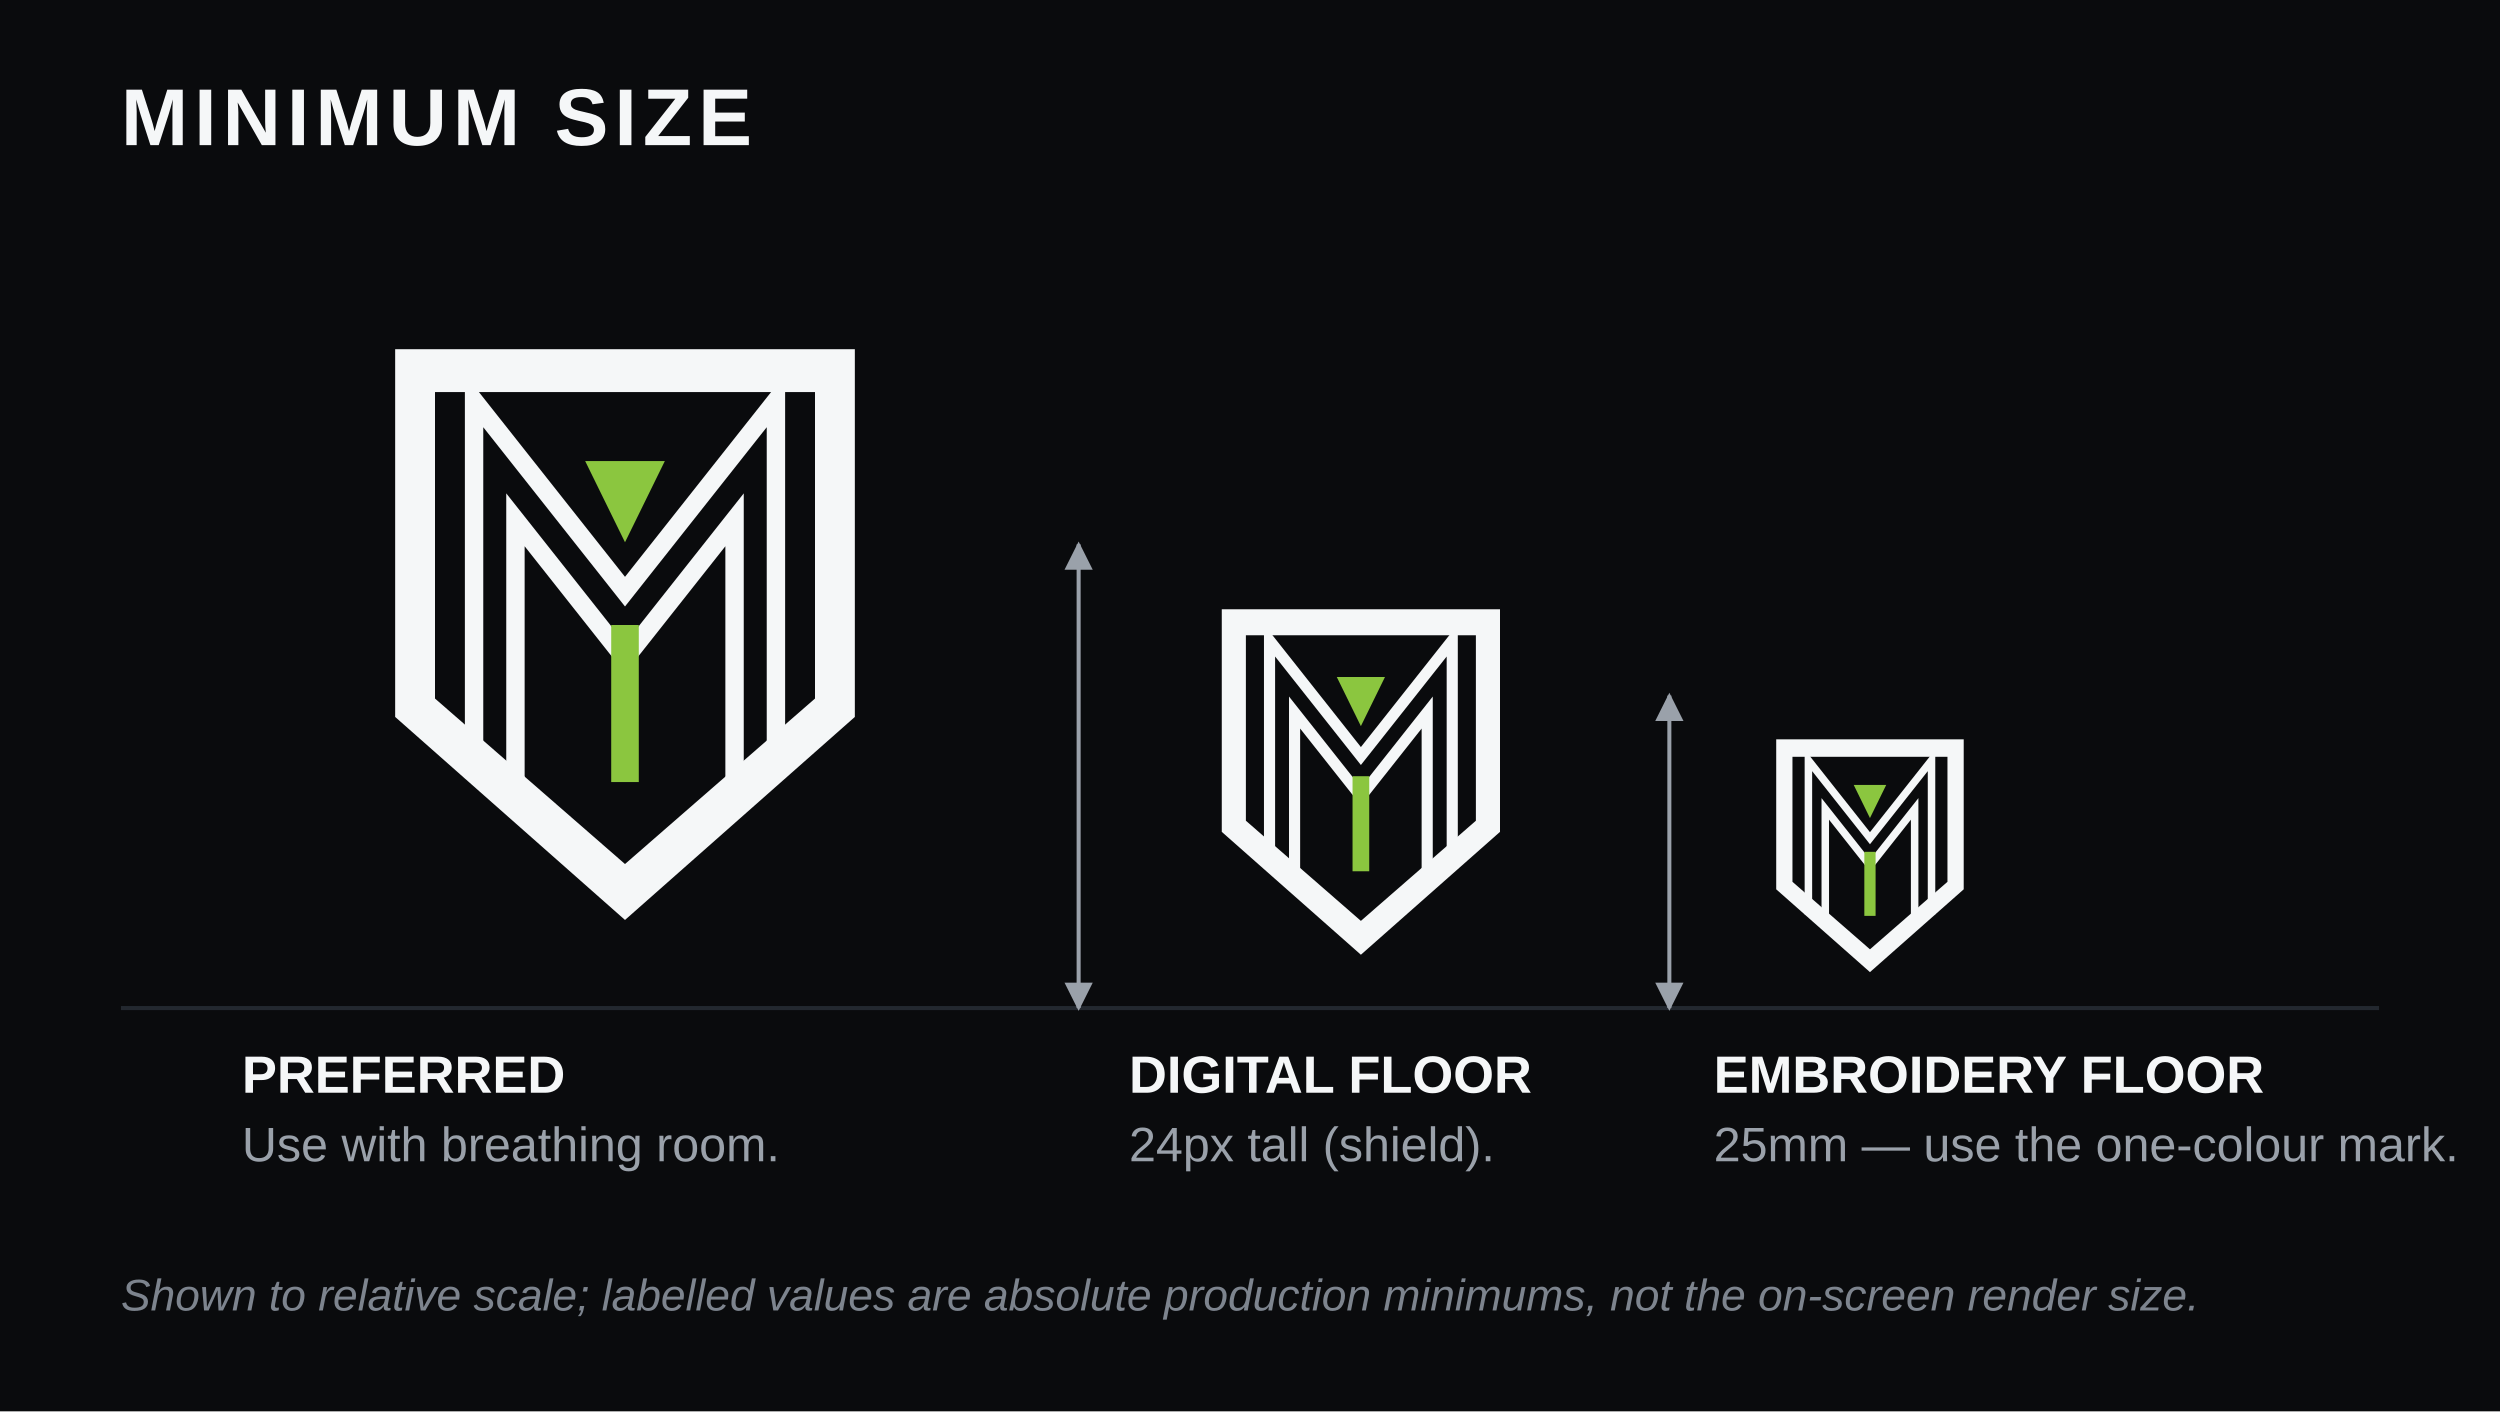
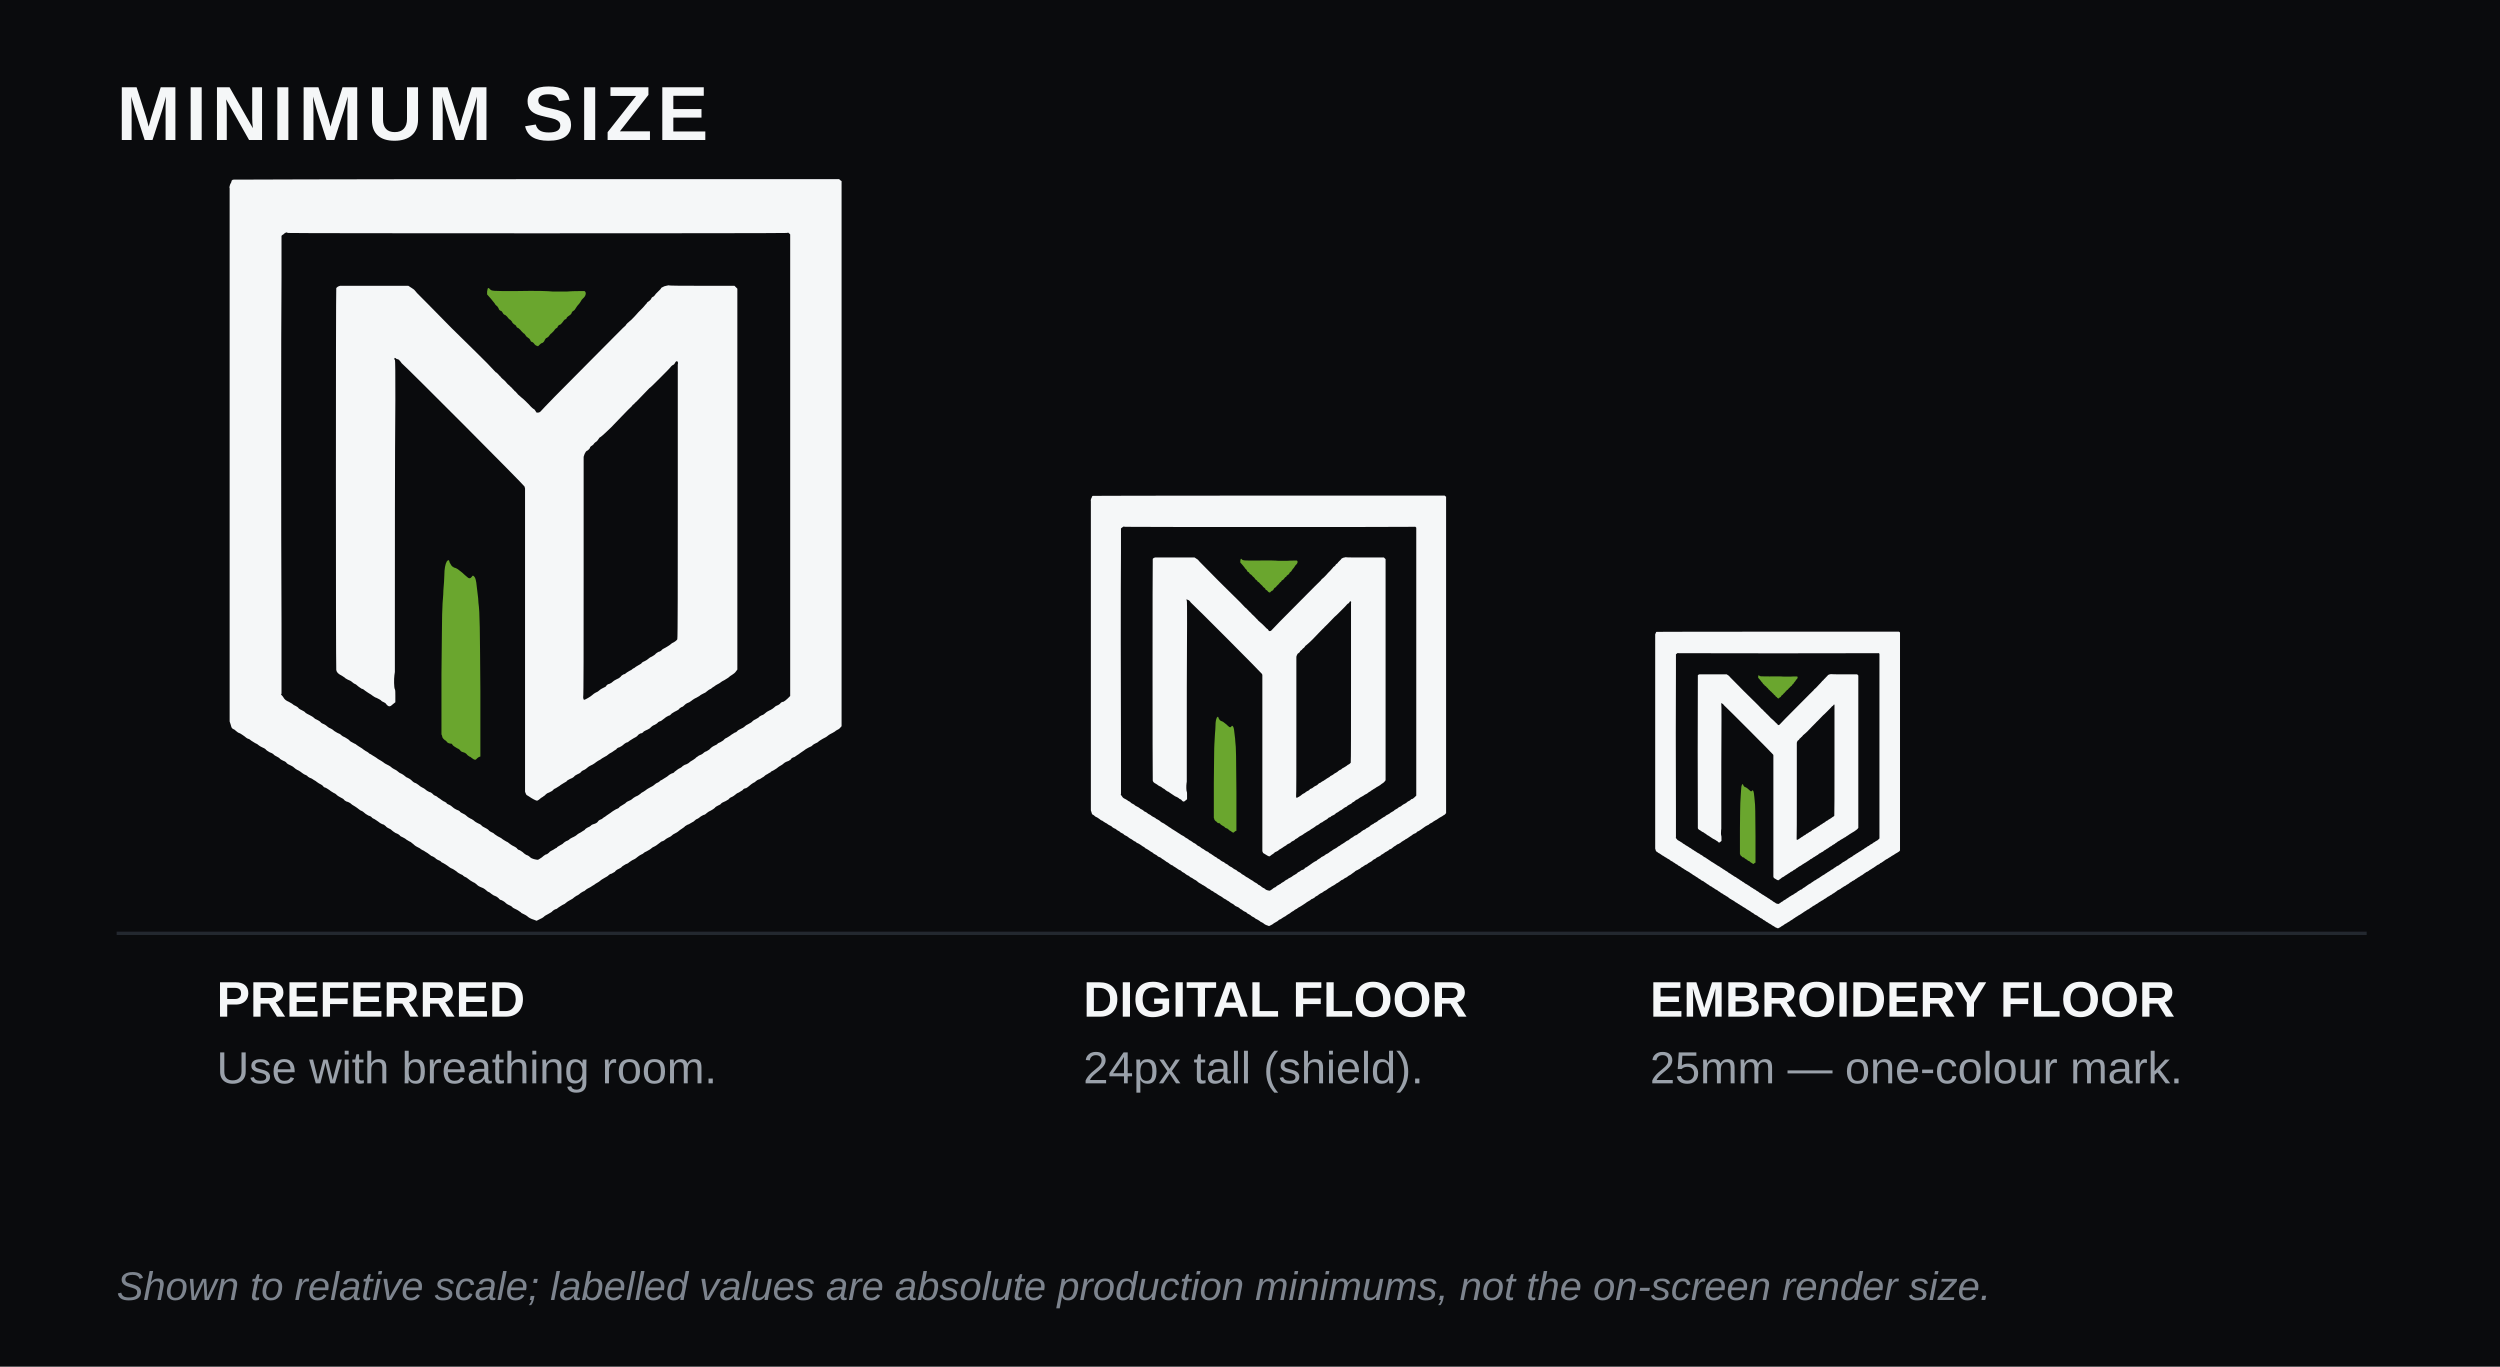
- <svg xmlns="http://www.w3.org/2000/svg" viewBox="0 0 1240 700" role="img" aria-label="The Match Day Club minimum size">
+ <svg xmlns="http://www.w3.org/2000/svg" viewBox="0 0 1500 820" role="img" aria-label="The Match Day Club minimum size">
  <defs>
-     <marker id="arr2" viewBox="0 0 10 10" refX="9" refY="5" markerWidth="7" markerHeight="7" orient="auto-start-reverse">
+     <path id="pi" fill-rule="evenodd" d="M 103 113 C 101 114, 100 115, 100 116 C 100 117, 99 120, 97 123 C 96 127, 95 129, 96 131 C 96 133, 96 383, 96 688 L 96 1241 98 1247 C 99 1251, 100 1254, 101 1255 C 101 1255, 103 1257, 106 1258 C 108 1260, 111 1262, 112 1263 C 113 1264, 115 1265, 118 1266 C 120 1267, 124 1270, 127 1272 C 129 1274, 132 1276, 134 1277 C 136 1277, 139 1279, 141 1281 C 143 1282, 147 1285, 149 1286 C 152 1287, 155 1289, 157 1291 C 158 1292, 162 1294, 164 1295 C 167 1296, 170 1298, 171 1299 C 172 1301, 176 1303, 179 1305 C 182 1306, 186 1308, 187 1309 C 188 1311, 192 1313, 194 1314 C 196 1315, 200 1317, 201 1319 C 202 1320, 206 1322, 208 1323 C 211 1324, 214 1326, 215 1328 C 216 1329, 219 1331, 222 1332 C 224 1333, 228 1335, 230 1337 C 232 1339, 235 1341, 237 1342 C 240 1343, 242 1345, 244 1346 C 245 1347, 248 1349, 251 1351 C 254 1352, 258 1354, 259 1356 C 260 1357, 264 1359, 267 1360 C 270 1362, 273 1364, 275 1365 C 276 1366, 279 1368, 282 1370 C 284 1371, 288 1373, 290 1375 C 291 1377, 294 1379, 296 1379 C 298 1380, 301 1382, 304 1384 C 306 1386, 310 1388, 313 1390 C 316 1391, 318 1393, 319 1394 C 319 1394, 321 1396, 323 1397 C 331 1401, 334 1403, 335 1405 C 336 1406, 338 1407, 340 1408 C 342 1408, 345 1410, 347 1411 C 349 1413, 353 1416, 357 1418 C 360 1420, 363 1422, 364 1423 C 365 1424, 367 1425, 368 1426 C 370 1427, 373 1428, 375 1430 C 377 1432, 381 1435, 385 1437 C 389 1438, 392 1440, 392 1441 C 392 1441, 394 1443, 397 1444 C 399 1445, 403 1448, 406 1450 C 408 1452, 412 1454, 414 1455 C 416 1455, 419 1457, 421 1459 C 422 1461, 426 1463, 428 1464 C 431 1465, 433 1467, 434 1468 C 435 1469, 438 1471, 441 1473 C 444 1474, 448 1476, 450 1478 C 451 1480, 454 1481, 456 1482 C 458 1483, 462 1485, 464 1487 C 466 1488, 470 1491, 473 1492 C 475 1494, 478 1496, 478 1496 C 479 1497, 482 1500, 486 1502 C 490 1504, 494 1506, 494 1507 C 495 1507, 497 1509, 500 1510 C 503 1512, 506 1514, 508 1515 C 509 1516, 513 1519, 516 1521 C 520 1522, 523 1525, 524 1525 C 524 1526, 527 1528, 529 1529 C 532 1530, 536 1532, 537 1534 C 539 1535, 543 1537, 546 1539 C 549 1541, 552 1543, 553 1544 C 554 1545, 556 1546, 558 1547 C 561 1548, 565 1551, 568 1553 C 571 1556, 575 1558, 577 1559 C 579 1560, 582 1561, 582 1562 C 583 1563, 586 1565, 589 1566 C 591 1568, 595 1570, 597 1572 C 599 1573, 603 1576, 606 1577 C 609 1579, 611 1581, 612 1582 C 613 1583, 616 1585, 619 1586 C 622 1587, 626 1589, 627 1590 C 628 1591, 631 1593, 633 1595 C 636 1596, 639 1598, 641 1600 C 643 1601, 646 1604, 648 1604 C 651 1605, 654 1607, 656 1609 C 657 1611, 660 1613, 662 1613 C 668 1616, 670 1618, 672 1620 C 673 1621, 675 1622, 677 1623 C 679 1624, 682 1625, 684 1627 C 685 1629, 690 1631, 694 1633 C 698 1635, 701 1638, 702 1638 C 702 1639, 705 1641, 708 1642 C 710 1643, 714 1645, 715 1646 C 718 1649, 723 1652, 730 1654 L 735 1656 743 1652 C 748 1650, 751 1647, 752 1646 C 752 1646, 755 1644, 759 1642 C 762 1640, 767 1638, 768 1636 C 770 1634, 772 1633, 774 1632 C 776 1632, 779 1630, 781 1628 C 783 1627, 787 1624, 789 1623 C 792 1622, 795 1620, 797 1618 C 798 1617, 801 1615, 803 1614 C 805 1613, 808 1611, 810 1610 C 812 1608, 815 1606, 818 1604 C 821 1603, 825 1600, 827 1598 C 829 1597, 832 1595, 832 1595 C 833 1595, 835 1594, 837 1592 C 839 1590, 843 1588, 847 1586 C 850 1584, 853 1582, 855 1581 C 856 1580, 859 1578, 861 1577 C 863 1576, 866 1574, 867 1573 C 868 1572, 872 1569, 876 1567 C 879 1565, 884 1563, 885 1561 C 886 1560, 889 1558, 891 1558 C 893 1557, 896 1555, 898 1554 C 899 1552, 903 1549, 906 1548 C 908 1547, 912 1545, 913 1543 C 914 1542, 918 1540, 921 1538 C 925 1537, 927 1535, 928 1534 C 928 1534, 931 1532, 934 1530 C 937 1529, 942 1526, 944 1524 C 946 1522, 951 1519, 953 1518 C 956 1517, 958 1515, 958 1515 C 958 1515, 960 1513, 963 1512 C 966 1510, 971 1508, 973 1506 C 975 1504, 978 1502, 981 1501 C 983 1500, 986 1498, 987 1497 C 988 1496, 992 1493, 995 1491 C 999 1490, 1002 1488, 1003 1487 C 1003 1486, 1006 1485, 1009 1483 C 1012 1482, 1015 1480, 1016 1479 C 1018 1477, 1019 1476, 1027 1472 C 1029 1471, 1031 1469, 1031 1469 C 1032 1468, 1035 1466, 1038 1464 C 1041 1462, 1044 1460, 1044 1459 C 1045 1459, 1048 1456, 1052 1455 C 1056 1453, 1060 1450, 1061 1450 C 1062 1449, 1065 1447, 1067 1445 C 1070 1444, 1073 1442, 1074 1441 C 1076 1439, 1083 1435, 1085 1435 C 1085 1435, 1087 1434, 1089 1432 C 1090 1431, 1094 1428, 1097 1427 C 1101 1425, 1105 1422, 1106 1421 C 1107 1419, 1111 1417, 1113 1416 C 1116 1415, 1119 1413, 1119 1412 C 1120 1411, 1123 1409, 1126 1408 C 1129 1407, 1133 1404, 1135 1403 C 1136 1401, 1139 1399, 1142 1398 C 1144 1397, 1147 1395, 1148 1394 C 1150 1392, 1153 1390, 1156 1389 C 1158 1388, 1162 1385, 1164 1384 C 1165 1382, 1168 1380, 1171 1380 C 1173 1379, 1176 1377, 1178 1375 C 1180 1373, 1183 1371, 1186 1369 C 1189 1368, 1191 1366, 1192 1365 C 1193 1364, 1196 1362, 1200 1361 C 1203 1359, 1206 1357, 1208 1356 C 1209 1355, 1212 1352, 1215 1351 C 1218 1349, 1221 1347, 1222 1347 C 1222 1346, 1225 1344, 1228 1343 C 1231 1341, 1235 1339, 1237 1337 C 1238 1336, 1241 1334, 1243 1333 C 1245 1332, 1248 1330, 1250 1328 C 1252 1326, 1257 1324, 1260 1323 C 1263 1321, 1265 1320, 1265 1319 C 1265 1318, 1268 1316, 1272 1315 C 1275 1313, 1279 1310, 1281 1309 C 1282 1308, 1285 1306, 1288 1304 C 1291 1302, 1294 1300, 1295 1299 C 1296 1298, 1299 1297, 1302 1295 C 1305 1294, 1309 1292, 1310 1290 C 1311 1289, 1315 1287, 1317 1286 C 1320 1285, 1322 1283, 1323 1282 C 1324 1281, 1328 1279, 1331 1277 C 1335 1275, 1339 1273, 1341 1271 C 1342 1270, 1345 1268, 1347 1267 C 1349 1266, 1353 1264, 1356 1262 C 1358 1260, 1362 1258, 1364 1257 C 1365 1256, 1367 1255, 1368 1253 L 1370 1251 1370 683 L 1370 116 1367 114 L 1365 112 735 112 C 284 112, 105 113, 103 113 M 210 225 C 209 226, 207 228, 206 228 L 204 230 204 316 C 203 419, 203 840, 204 1038 C 204 1130, 204 1181, 204 1183 L 203 1185 204 1186 C 205 1187, 207 1189, 208 1191 C 210 1195, 214 1198, 219 1200 C 221 1201, 224 1203, 226 1204 C 228 1206, 231 1208, 234 1209 C 236 1210, 239 1212, 240 1214 C 241 1215, 245 1217, 247 1218 C 249 1219, 253 1221, 254 1223 C 255 1224, 259 1226, 263 1228 C 267 1230, 270 1232, 271 1233 C 272 1234, 274 1236, 277 1237 C 279 1238, 283 1240, 285 1242 C 286 1244, 290 1246, 293 1247 C 295 1248, 298 1250, 300 1252 C 301 1253, 304 1255, 307 1256 C 309 1257, 312 1259, 314 1261 C 316 1262, 320 1265, 323 1266 C 326 1267, 328 1269, 329 1270 C 330 1271, 333 1273, 336 1274 C 339 1276, 343 1278, 345 1280 C 346 1282, 350 1284, 352 1285 C 354 1286, 357 1288, 358 1288 C 359 1289, 362 1291, 365 1293 C 368 1295, 372 1297, 374 1299 C 376 1300, 379 1303, 382 1304 C 384 1305, 386 1307, 387 1308 C 388 1308, 391 1310, 394 1312 C 397 1314, 401 1316, 402 1317 C 403 1318, 406 1320, 408 1321 C 410 1322, 413 1324, 416 1326 C 418 1328, 422 1330, 424 1331 C 426 1332, 430 1334, 431 1335 C 433 1337, 436 1339, 438 1340 C 440 1341, 444 1343, 446 1345 C 448 1347, 451 1349, 454 1350 C 456 1351, 459 1353, 460 1354 C 462 1356, 465 1358, 466 1358 C 468 1359, 472 1361, 474 1363 C 476 1365, 479 1368, 482 1369 C 484 1369, 487 1372, 489 1373 C 491 1375, 494 1377, 496 1378 C 498 1379, 502 1381, 504 1383 C 506 1385, 510 1387, 512 1388 C 514 1388, 517 1390, 519 1392 C 520 1394, 524 1396, 527 1397 C 529 1399, 532 1401, 534 1402 C 535 1403, 538 1405, 541 1407 C 544 1408, 546 1410, 547 1410 C 547 1411, 549 1413, 552 1414 C 555 1415, 559 1418, 561 1420 C 563 1422, 567 1424, 569 1425 C 572 1426, 574 1427, 575 1428 C 576 1430, 578 1431, 586 1435 C 587 1436, 590 1438, 592 1440 C 594 1441, 597 1443, 597 1443 C 598 1443, 601 1445, 604 1447 C 607 1450, 611 1452, 613 1453 C 615 1454, 618 1455, 620 1457 C 621 1459, 625 1461, 627 1462 C 629 1463, 633 1465, 635 1467 C 636 1469, 640 1471, 642 1472 C 645 1473, 647 1475, 648 1476 C 648 1476, 651 1478, 654 1480 C 658 1482, 662 1484, 664 1486 C 665 1487, 669 1489, 672 1491 C 675 1492, 677 1494, 677 1494 C 678 1495, 681 1497, 684 1499 C 688 1501, 692 1503, 694 1505 C 695 1507, 698 1509, 700 1509 C 702 1510, 704 1512, 706 1513 C 707 1514, 710 1517, 714 1519 C 718 1520, 721 1523, 722 1524 C 725 1527, 734 1529, 738 1529 C 740 1528, 743 1526, 746 1524 C 748 1522, 752 1519, 754 1518 C 756 1518, 759 1516, 761 1514 C 762 1512, 766 1510, 770 1508 C 773 1506, 776 1504, 777 1504 C 777 1503, 780 1501, 782 1500 C 784 1499, 787 1497, 789 1496 C 790 1495, 793 1492, 797 1490 C 801 1489, 804 1486, 805 1485 C 806 1485, 808 1483, 811 1482 C 813 1481, 817 1479, 819 1477 C 821 1475, 825 1473, 827 1472 C 830 1470, 833 1468, 835 1467 C 836 1465, 839 1463, 841 1462 C 844 1461, 847 1459, 848 1458 C 849 1456, 853 1455, 856 1454 C 859 1453, 862 1451, 863 1449 C 864 1447, 868 1445, 871 1444 C 873 1442, 876 1440, 878 1439 C 879 1438, 882 1436, 885 1434 C 888 1432, 891 1430, 892 1429 C 893 1428, 897 1426, 900 1424 C 903 1423, 907 1421, 907 1420 C 907 1419, 911 1417, 914 1415 C 917 1413, 921 1411, 921 1410 C 922 1409, 925 1407, 928 1406 C 931 1405, 935 1402, 937 1400 C 939 1399, 942 1397, 942 1397 C 944 1397, 951 1392, 952 1391 C 952 1390, 955 1389, 958 1387 C 961 1385, 964 1383, 965 1382 C 966 1381, 969 1380, 972 1378 C 974 1377, 978 1375, 980 1373 C 982 1371, 985 1369, 988 1368 C 990 1367, 992 1365, 993 1364 C 994 1364, 997 1362, 1000 1360 C 1003 1358, 1007 1356, 1009 1354 C 1011 1352, 1015 1350, 1017 1349 C 1019 1349, 1022 1347, 1022 1346 C 1023 1345, 1027 1342, 1030 1340 C 1034 1338, 1038 1336, 1039 1334 C 1040 1333, 1043 1332, 1044 1331 C 1046 1331, 1049 1329, 1051 1328 C 1053 1326, 1057 1323, 1061 1321 C 1064 1319, 1067 1317, 1067 1316 C 1068 1316, 1070 1314, 1073 1312 C 1076 1311, 1080 1309, 1081 1308 C 1082 1307, 1085 1304, 1089 1303 C 1092 1301, 1096 1299, 1096 1298 C 1097 1297, 1100 1294, 1104 1292 C 1109 1290, 1112 1288, 1112 1287 C 1112 1287, 1115 1285, 1118 1284 C 1121 1282, 1125 1280, 1125 1279 C 1126 1278, 1128 1276, 1131 1275 C 1134 1273, 1138 1271, 1140 1269 C 1142 1268, 1146 1265, 1148 1264 C 1150 1264, 1152 1262, 1153 1261 C 1153 1260, 1157 1258, 1161 1256 C 1166 1254, 1169 1251, 1170 1250 C 1171 1249, 1173 1248, 1175 1247 C 1177 1246, 1180 1244, 1182 1243 C 1184 1241, 1187 1238, 1190 1237 C 1192 1236, 1195 1234, 1197 1233 C 1198 1231, 1202 1229, 1204 1228 C 1206 1228, 1210 1225, 1212 1223 C 1214 1221, 1218 1219, 1220 1218 C 1223 1217, 1225 1215, 1227 1214 C 1228 1213, 1231 1211, 1233 1209 C 1236 1208, 1240 1206, 1242 1204 C 1243 1202, 1246 1200, 1249 1200 C 1251 1199, 1255 1196, 1258 1193 L 1263 1188 1263 707 L 1263 227 1261 225 C 1259 223, 1258 223, 1257 224 C 1253 225, 218 225, 217 224 C 215 222, 213 223, 210 225 M 326 334 C 322 335, 319 337, 318 339 C 317 342, 317 1129, 318 1134 C 319 1139, 322 1142, 330 1146 C 333 1148, 336 1150, 336 1150 C 336 1151, 339 1152, 342 1154 C 345 1155, 349 1157, 351 1159 C 353 1161, 356 1163, 359 1164 C 361 1166, 364 1168, 365 1169 C 367 1170, 369 1172, 371 1173 C 373 1173, 376 1175, 378 1177 C 381 1179, 385 1182, 387 1183 C 389 1184, 392 1186, 393 1187 C 395 1188, 398 1191, 402 1192 C 406 1194, 410 1196, 411 1197 C 412 1199, 415 1200, 417 1201 C 419 1202, 421 1203, 422 1205 C 427 1211, 430 1211, 436 1205 L 441 1201 441 1188 C 441 1181, 441 1175, 440 1174 C 438 1171, 438 1152, 439 1145 L 440 1138 440 1034 C 440 906, 440 682, 441 572 C 441 519, 441 489, 440 488 C 438 488, 439 484, 440 484 C 441 484, 442 485, 443 486 C 444 486, 445 487, 446 487 C 447 487, 449 488, 450 490 C 451 491, 453 493, 454 495 C 472 511, 709 749, 710 752 L 711 756 711 1071 L 711 1387 712 1390 L 714 1394 719 1397 C 726 1402, 734 1406, 736 1406 C 736 1406, 739 1405, 741 1403 C 743 1401, 746 1399, 748 1398 C 750 1396, 753 1395, 753 1394 C 754 1393, 757 1390, 761 1389 C 765 1387, 769 1385, 769 1384 C 770 1383, 772 1381, 775 1380 C 777 1379, 781 1376, 783 1375 C 785 1373, 789 1371, 792 1369 C 795 1367, 798 1366, 798 1365 C 798 1364, 801 1363, 804 1361 C 807 1360, 811 1358, 813 1356 C 814 1354, 818 1352, 820 1351 C 823 1350, 826 1348, 827 1347 C 828 1345, 831 1343, 834 1342 C 836 1341, 839 1339, 841 1337 C 843 1335, 847 1333, 849 1332 C 852 1331, 854 1329, 856 1328 C 857 1327, 860 1325, 863 1323 C 865 1322, 869 1320, 871 1318 C 873 1317, 876 1315, 878 1314 C 880 1313, 882 1312, 884 1310 C 885 1309, 888 1307, 892 1305 C 895 1303, 899 1300, 901 1299 C 902 1297, 905 1295, 907 1295 C 909 1294, 913 1292, 915 1290 C 917 1288, 920 1286, 922 1285 C 924 1285, 927 1283, 929 1281 C 931 1280, 935 1277, 937 1276 C 939 1275, 943 1273, 945 1271 C 946 1269, 949 1267, 951 1266 C 954 1266, 957 1264, 958 1262 C 960 1261, 963 1259, 966 1258 C 968 1257, 972 1255, 973 1253 C 975 1251, 978 1249, 981 1248 C 983 1247, 986 1245, 987 1244 C 987 1243, 990 1241, 994 1240 C 997 1238, 1001 1235, 1002 1234 C 1004 1232, 1008 1230, 1010 1229 C 1012 1229, 1014 1227, 1015 1226 C 1015 1225, 1019 1223, 1022 1221 C 1026 1219, 1030 1217, 1031 1216 C 1032 1214, 1035 1212, 1037 1211 C 1039 1211, 1042 1208, 1044 1206 C 1046 1204, 1050 1202, 1053 1201 C 1056 1199, 1059 1197, 1060 1196 C 1062 1195, 1064 1193, 1067 1192 C 1069 1191, 1072 1189, 1074 1188 C 1076 1186, 1080 1184, 1082 1183 C 1085 1182, 1088 1180, 1090 1178 C 1091 1177, 1095 1174, 1098 1173 C 1100 1171, 1103 1169, 1105 1168 C 1106 1167, 1109 1165, 1111 1164 C 1113 1163, 1117 1161, 1119 1159 C 1120 1158, 1124 1156, 1126 1155 C 1128 1154, 1132 1151, 1134 1150 C 1136 1148, 1140 1145, 1142 1144 C 1145 1142, 1148 1140, 1150 1137 L 1153 1133 1153 736 L 1153 340 1150 337 L 1147 334 1080 334 C 1043 334, 1011 334, 1010 333 C 1009 333, 1005 334, 1001 335 L 995 338 993 341 C 991 343, 989 345, 988 346 C 987 347, 985 349, 983 351 C 982 353, 980 355, 979 356 C 977 357, 975 358, 974 360 C 974 362, 971 364, 969 366 C 967 367, 965 369, 965 369 C 965 370, 963 372, 961 374 C 959 377, 953 383, 947 389 C 942 395, 936 401, 935 402 C 934 403, 932 405, 931 406 C 929 407, 927 410, 925 411 C 923 413, 921 415, 921 416 C 920 416, 886 451, 845 492 C 780 557, 752 586, 743 596 C 742 597, 740 598, 738 598 L 735 598 733 595 C 732 593, 730 591, 730 591 C 729 591, 724 587, 719 581 C 714 576, 707 569, 704 567 C 701 564, 697 561, 696 560 C 696 559, 693 557, 692 555 C 690 554, 688 552, 688 551 C 687 551, 685 548, 683 546 C 681 544, 678 542, 678 541 C 677 541, 673 537, 669 532 C 664 528, 660 524, 660 523 C 659 523, 657 520, 655 518 C 653 516, 651 514, 650 514 C 646 510, 633 496, 632 495 C 631 494, 598 461, 558 422 C 519 382, 486 349, 486 349 C 485 348, 483 345, 480 342 C 477 340, 473 337, 471 336 L 468 334 399 334 C 360 334, 328 334, 326 334 M 1023 495 C 1022 497, 1021 498, 1019 499 C 1018 499, 1016 501, 1015 502 C 1014 504, 1003 515, 992 526 C 981 537, 971 547, 970 547 C 967 550, 944 574, 942 576 C 940 577, 939 579, 938 580 C 936 581, 934 583, 933 585 C 930 587, 895 624, 890 629 C 885 634, 870 648, 868 649 C 867 649, 865 651, 864 653 C 863 655, 861 657, 860 658 C 858 659, 856 661, 855 662 C 854 664, 852 666, 850 667 C 848 668, 846 670, 846 672 C 845 673, 843 676, 841 677 C 838 678, 837 680, 835 684 L 833 690 833 940 C 833 1077, 833 1190, 832 1191 C 832 1193, 833 1196, 834 1196 C 836 1196, 848 1189, 851 1186 C 853 1184, 856 1182, 858 1181 C 861 1180, 864 1178, 866 1176 C 868 1174, 872 1172, 874 1171 C 877 1170, 880 1168, 880 1167 C 881 1165, 884 1163, 886 1163 C 889 1162, 892 1160, 894 1158 C 896 1156, 900 1154, 902 1153 C 905 1152, 908 1150, 910 1148 C 911 1146, 914 1144, 916 1143 C 918 1143, 921 1141, 923 1139 C 925 1138, 929 1135, 932 1134 C 934 1132, 937 1130, 938 1130 C 939 1129, 943 1126, 947 1124 C 951 1122, 954 1120, 954 1119 C 954 1119, 956 1117, 959 1116 C 961 1115, 965 1113, 967 1111 C 968 1110, 972 1107, 975 1106 C 978 1104, 982 1102, 983 1100 C 984 1099, 987 1097, 989 1096 C 991 1096, 994 1094, 995 1093 C 996 1091, 1000 1089, 1004 1087 C 1007 1085, 1011 1083, 1012 1082 C 1013 1081, 1016 1079, 1017 1078 C 1022 1076, 1027 1072, 1028 1070 C 1029 1068, 1029 940, 1029 785 C 1029 629, 1029 500, 1029 498 C 1031 491, 1026 488, 1023 495" />
+     <path id="pg" d="M 669 378 L 668 379 670 383 C 671 386, 673 389, 675 390 C 677 391, 681 395, 684 398 C 690 406, 696 412, 705 420 C 709 424, 713 428, 714 429 C 716 430, 720 435, 724 439 C 728 444, 732 448, 733 449 C 736 454, 746 447, 756 433 C 760 427, 774 412, 775 412 C 778 412, 803 384, 803 380 C 803 377, 801 377, 800 379 C 796 383, 795 384, 792 384 C 791 384, 788 385, 787 386 C 785 387, 781 387, 779 387 C 776 387, 773 387, 772 387 C 763 388, 714 387, 714 387 C 714 386, 706 385, 704 385 C 703 385, 702 385, 702 384 C 702 384, 701 383, 700 384 L 698 384 698 388 C 698 389, 699 391, 699 391 C 701 391, 703 394, 703 397 L 703 399 701 399 L 698 399 698 396 L 697 392 695 392 C 691 392, 688 390, 687 387 L 686 384 682 383 C 679 382, 677 381, 676 379 C 674 377, 672 376, 669 378 M 550 1002 C 549 1007, 549 1015, 548 1021 C 545 1056, 542 1264, 544 1272 C 545 1273, 547 1274, 549 1275 C 551 1276, 554 1278, 556 1280 C 558 1281, 561 1283, 563 1283 C 566 1284, 568 1285, 570 1288 C 572 1290, 576 1293, 578 1294 C 581 1295, 583 1297, 584 1298 C 585 1300, 587 1301, 591 1303 C 595 1304, 597 1305, 598 1307 C 602 1314, 605 1315, 609 1312 L 611 1309 610 1292 C 610 1282, 610 1243, 610 1204 C 610 1129, 609 1059, 607 1043 C 606 1038, 606 1029, 605 1023 C 605 1014, 604 1010, 603 1011 C 602 1012, 600 1022, 598 1041 C 598 1049, 597 1057, 596 1059 C 596 1062, 593 1063, 593 1060 L 593 1058 592 1061 L 591 1064 591 1061 C 591 1059, 591 1058, 590 1058 C 590 1058, 589 1055, 589 1051 L 588 1044 586 1044 C 585 1044, 584 1043, 584 1043 L 584 1041 577 1041 L 570 1041 570 1043 C 570 1043, 569 1044, 568 1044 C 567 1044, 566 1045, 566 1046 C 566 1046, 565 1047, 565 1047 C 564 1047, 563 1048, 563 1049 L 562 1051 562 1049 C 562 1048, 561 1047, 560 1047 C 558 1047, 556 1042, 555 1026 C 554 1008, 552 994, 551 994 C 551 994, 550 998, 550 1002" />
+     <path id="pd" d="M 634 339 C 633 339, 633 342, 632 346 L 632 352 640 361 C 644 366, 648 371, 648 371 C 648 372, 649 373, 651 375 C 653 376, 655 379, 656 381 C 656 383, 658 385, 660 386 C 662 386, 664 389, 665 391 C 666 393, 667 394, 670 395 C 671 396, 674 398, 675 400 C 676 401, 678 404, 679 404 C 681 405, 683 408, 684 409 C 684 411, 687 413, 688 414 C 690 415, 693 417, 693 419 C 694 421, 696 422, 697 422 C 698 423, 701 425, 703 428 C 705 430, 707 432, 708 433 C 709 433, 711 435, 712 437 C 713 439, 715 441, 717 442 C 719 443, 721 445, 722 447 C 722 449, 724 451, 726 451 C 728 452, 730 454, 731 456 C 732 457, 734 459, 736 459 L 738 460 741 457 C 742 456, 745 453, 747 453 C 749 452, 751 450, 752 447 C 753 445, 754 443, 757 442 C 759 441, 761 439, 762 437 C 763 436, 764 434, 766 433 C 767 432, 769 430, 771 428 C 772 426, 774 424, 775 423 C 777 422, 779 421, 779 419 C 780 417, 782 415, 784 415 C 786 414, 788 411, 789 410 C 790 408, 793 405, 794 404 C 796 404, 798 402, 798 400 C 799 399, 801 397, 803 396 C 805 395, 807 393, 808 391 C 808 389, 810 387, 812 386 C 814 385, 816 382, 817 380 C 818 378, 821 374, 824 371 C 826 368, 828 365, 828 365 C 828 364, 830 362, 832 360 C 837 356, 839 349, 836 346 L 835 345 827 345 C 822 345, 809 345, 798 346 C 786 346, 773 346, 769 346 C 759 345, 739 344, 690 345 C 644 345, 641 345, 638 341 C 636 339, 635 338, 634 339 M 669 378 L 668 379 670 383 C 671 386, 673 389, 675 390 C 677 391, 681 395, 684 398 C 690 406, 696 412, 705 420 C 709 424, 713 428, 714 429 C 716 430, 720 435, 724 439 C 728 444, 732 448, 733 449 C 736 454, 746 447, 756 433 C 760 427, 774 412, 775 412 C 778 412, 803 384, 803 380 C 803 377, 801 377, 800 379 C 796 383, 795 384, 792 384 C 791 384, 788 385, 787 386 C 785 387, 781 387, 779 387 C 776 387, 773 387, 772 387 C 763 388, 714 387, 714 387 C 714 386, 706 385, 704 385 C 703 385, 702 385, 702 384 C 702 384, 701 383, 700 384 L 698 384 698 388 C 698 389, 699 391, 699 391 C 701 391, 703 394, 703 397 L 703 399 701 399 L 698 399 698 396 L 697 392 695 392 C 691 392, 688 390, 687 387 L 686 384 682 383 C 679 382, 677 381, 676 379 C 674 377, 672 376, 669 378 M 548 908 C 545 913, 543 924, 543 936 C 543 942, 542 957, 541 968 C 541 979, 539 994, 539 1003 C 538 1011, 538 1073, 537 1143 L 537 1268 538 1270 C 538 1271, 539 1273, 539 1274 C 539 1275, 543 1280, 546 1281 C 547 1282, 548 1283, 548 1283 C 548 1285, 555 1288, 557 1287 C 558 1287, 560 1289, 561 1291 C 563 1293, 567 1295, 570 1297 C 573 1298, 575 1300, 576 1301 C 576 1302, 578 1304, 582 1305 C 586 1306, 589 1308, 591 1311 C 592 1312, 595 1314, 595 1314 C 596 1314, 598 1315, 600 1317 C 605 1321, 608 1322, 610 1319 C 611 1318, 613 1316, 615 1315 L 618 1314 618 1177 C 617 1049, 617 1015, 614 994 C 614 989, 613 980, 612 973 C 610 953, 609 947, 607 942 C 604 937, 602 936, 600 940 C 597 944, 594 944, 589 939 C 588 938, 584 935, 580 931 C 576 928, 572 925, 571 924 C 570 923, 567 922, 565 921 C 563 921, 562 920, 562 920 C 562 919, 561 919, 561 919 C 559 919, 556 914, 554 910 C 553 904, 551 904, 548 908 M 550 1002 C 549 1007, 549 1015, 548 1021 C 545 1056, 542 1264, 544 1272 C 545 1273, 547 1274, 549 1275 C 551 1276, 554 1278, 556 1280 C 558 1281, 561 1283, 563 1283 C 566 1284, 568 1285, 570 1288 C 572 1290, 576 1293, 578 1294 C 581 1295, 583 1297, 584 1298 C 585 1300, 587 1301, 591 1303 C 595 1304, 597 1305, 598 1307 C 602 1314, 605 1315, 609 1312 L 611 1309 610 1292 C 610 1282, 610 1243, 610 1204 C 610 1129, 609 1059, 607 1043 C 606 1038, 606 1029, 605 1023 C 605 1014, 604 1010, 603 1011 C 602 1012, 600 1022, 598 1041 C 598 1049, 597 1057, 596 1059 C 596 1062, 593 1063, 593 1060 L 593 1058 592 1061 L 591 1064 591 1061 C 591 1059, 591 1058, 590 1058 C 590 1058, 589 1055, 589 1051 L 588 1044 586 1044 C 585 1044, 584 1043, 584 1043 L 584 1041 577 1041 L 570 1041 570 1043 C 570 1043, 569 1044, 568 1044 C 567 1044, 566 1045, 566 1046 C 566 1046, 565 1047, 565 1047 C 564 1047, 563 1048, 563 1049 L 562 1051 562 1049 C 562 1048, 561 1047, 560 1047 C 558 1047, 556 1042, 555 1026 C 554 1008, 552 994, 551 994 C 551 994, 550 998, 550 1002" />
+     <marker id="b" viewBox="0 0 10 10" refX="9" refY="5" markerWidth="7" markerHeight="7" orient="auto-start-reverse">
      <path d="M0 0 L10 5 L0 10 z" fill="#9AA1AA" />
    </marker>
-     <mask id="mkm">
-       <rect width="1000" height="1000" fill="black" />
-       <path d="M330 700 L330 285 L500 500 L670 285 L670 700" fill="none" stroke="white" stroke-width="78" stroke-linejoin="miter" stroke-miterlimit="9" />
-       <path d="M330 700 L330 285 L500 500 L670 285 L670 700" fill="none" stroke="black" stroke-width="30" stroke-linejoin="miter" stroke-miterlimit="9" />
-     </mask>
-     <g id="mark">
-       <path fill-rule="evenodd" fill="#F5F7F8" d="M200 140 L800 140 L800 620 L500 885 L200 620 Z M252 196 L748 196 L748 596 L500 812 L252 596 Z" />
-       <path fill="#8BC63F" d="M448 286 L552 286 L500 392 Z" />
-       <rect width="1000" height="1000" fill="#F5F7F8" mask="url(#mkm)" />
-       <rect x="482" y="500" width="36" height="205" fill="#8BC63F" />
+   </defs>
+   <rect width="1500" height="820" fill="#0A0B0D" />
+   <text x="70" y="84" font-family="Archivo, Arial, sans-serif" font-size="46" font-weight="700" letter-spacing="3" fill="#F5F7F8">MINIMUM SIZE</text>
+   <line x1="70" y1="560" x2="1420" y2="560" stroke="#23282F" stroke-width="2" />
+   <g transform="translate(130 100) scale(0.2882)">
+     <g transform="translate(-69 -86)">
+       <use href="#pi" fill="#F5F7F8" />
+       <use href="#pg" fill="#8BC63F" />
+       <use href="#pd" fill="#6AA62E" />
    </g>
-   </defs>
-   <rect width="1240" height="700" fill="#0A0B0D" />
-   <text x="60" y="72" font-family="Archivo, Arial, sans-serif" font-size="40" font-weight="700" letter-spacing="3" fill="#F5F7F8">MINIMUM SIZE</text>
-   <line x1="60" y1="500" x2="1180" y2="500" fill="none" stroke="#23282F" stroke-width="2" />
-   <use href="#mark" transform="translate(120 120) scale(0.38)" />
-   <text x="120" y="542" font-family="Archivo, Arial, sans-serif" font-size="26" font-weight="700" fill="#F5F7F8">PREFERRED</text>
-   <text x="120" y="576" font-family="Archivo, Arial, sans-serif" font-size="24" fill="#9AA1AA">Use with breathing room.</text>
-   <use href="#mark" transform="translate(560 270) scale(0.23)" />
-   <line x1="535" y1="270" x2="535" y2="500" stroke="#9AA1AA" stroke-width="2" marker-start="url(#arr2)" marker-end="url(#arr2)" />
-   <text x="560" y="542" font-family="Archivo, Arial, sans-serif" font-size="26" font-weight="700" fill="#F5F7F8">DIGITAL FLOOR</text>
-   <text x="560" y="576" font-family="Archivo, Arial, sans-serif" font-size="24" fill="#9AA1AA">24px tall (shield).</text>
-   <use href="#mark" transform="translate(850 345) scale(0.155)" />
-   <line x1="828" y1="345" x2="828" y2="500" stroke="#9AA1AA" stroke-width="2" marker-start="url(#arr2)" marker-end="url(#arr2)" />
-   <text x="850" y="542" font-family="Archivo, Arial, sans-serif" font-size="26" font-weight="700" fill="#F5F7F8">EMBROIDERY FLOOR</text>
-   <text x="850" y="576" font-family="Archivo, Arial, sans-serif" font-size="24" fill="#9AA1AA">25mm — use the one-colour mark.</text>
-   <text x="60" y="650" font-family="Archivo, Arial, sans-serif" font-size="22" font-style="italic" fill="#7D848E">Shown to relative scale; labelled values are absolute production minimums, not the on-screen render size.</text>
+   </g>
+   <g transform="translate(650 293) scale(0.1673)">
+     <g transform="translate(-69 -86)">
+       <use href="#pi" fill="#F5F7F8" />
+       <use href="#pg" fill="#8BC63F" />
+       <use href="#pd" fill="#6AA62E" />
+     </g>
+   </g>
+   <g transform="translate(990 376) scale(0.1153)">
+     <g transform="translate(-69 -86)">
+       <use href="#pi" fill="#F5F7F8" />
+       <use href="#pg" fill="#8BC63F" />
+       <use href="#pd" fill="#6AA62E" />
+     </g>
+   </g>
+   <text x="130" y="610" font-family="Archivo, Arial, sans-serif" font-size="30" font-weight="700" fill="#F5F7F8">PREFERRED</text>
+   <text x="130" y="650" font-family="Archivo, Arial, sans-serif" font-size="27" fill="#9AA1AA">Use with breathing room.</text>
+   <text x="650" y="610" font-family="Archivo, Arial, sans-serif" font-size="30" font-weight="700" fill="#F5F7F8">DIGITAL FLOOR</text>
+   <text x="650" y="650" font-family="Archivo, Arial, sans-serif" font-size="27" fill="#9AA1AA">24px tall (shield).</text>
+   <text x="990" y="610" font-family="Archivo, Arial, sans-serif" font-size="30" font-weight="700" fill="#F5F7F8">EMBROIDERY FLOOR</text>
+   <text x="990" y="650" font-family="Archivo, Arial, sans-serif" font-size="27" fill="#9AA1AA">25mm — one-colour mark.</text>
+   <text x="70" y="780" font-family="Archivo, Arial, sans-serif" font-size="24" font-style="italic" fill="#7D848E">Shown to relative scale; labelled values are absolute production minimums, not the on-screen render size.</text>
</svg>
